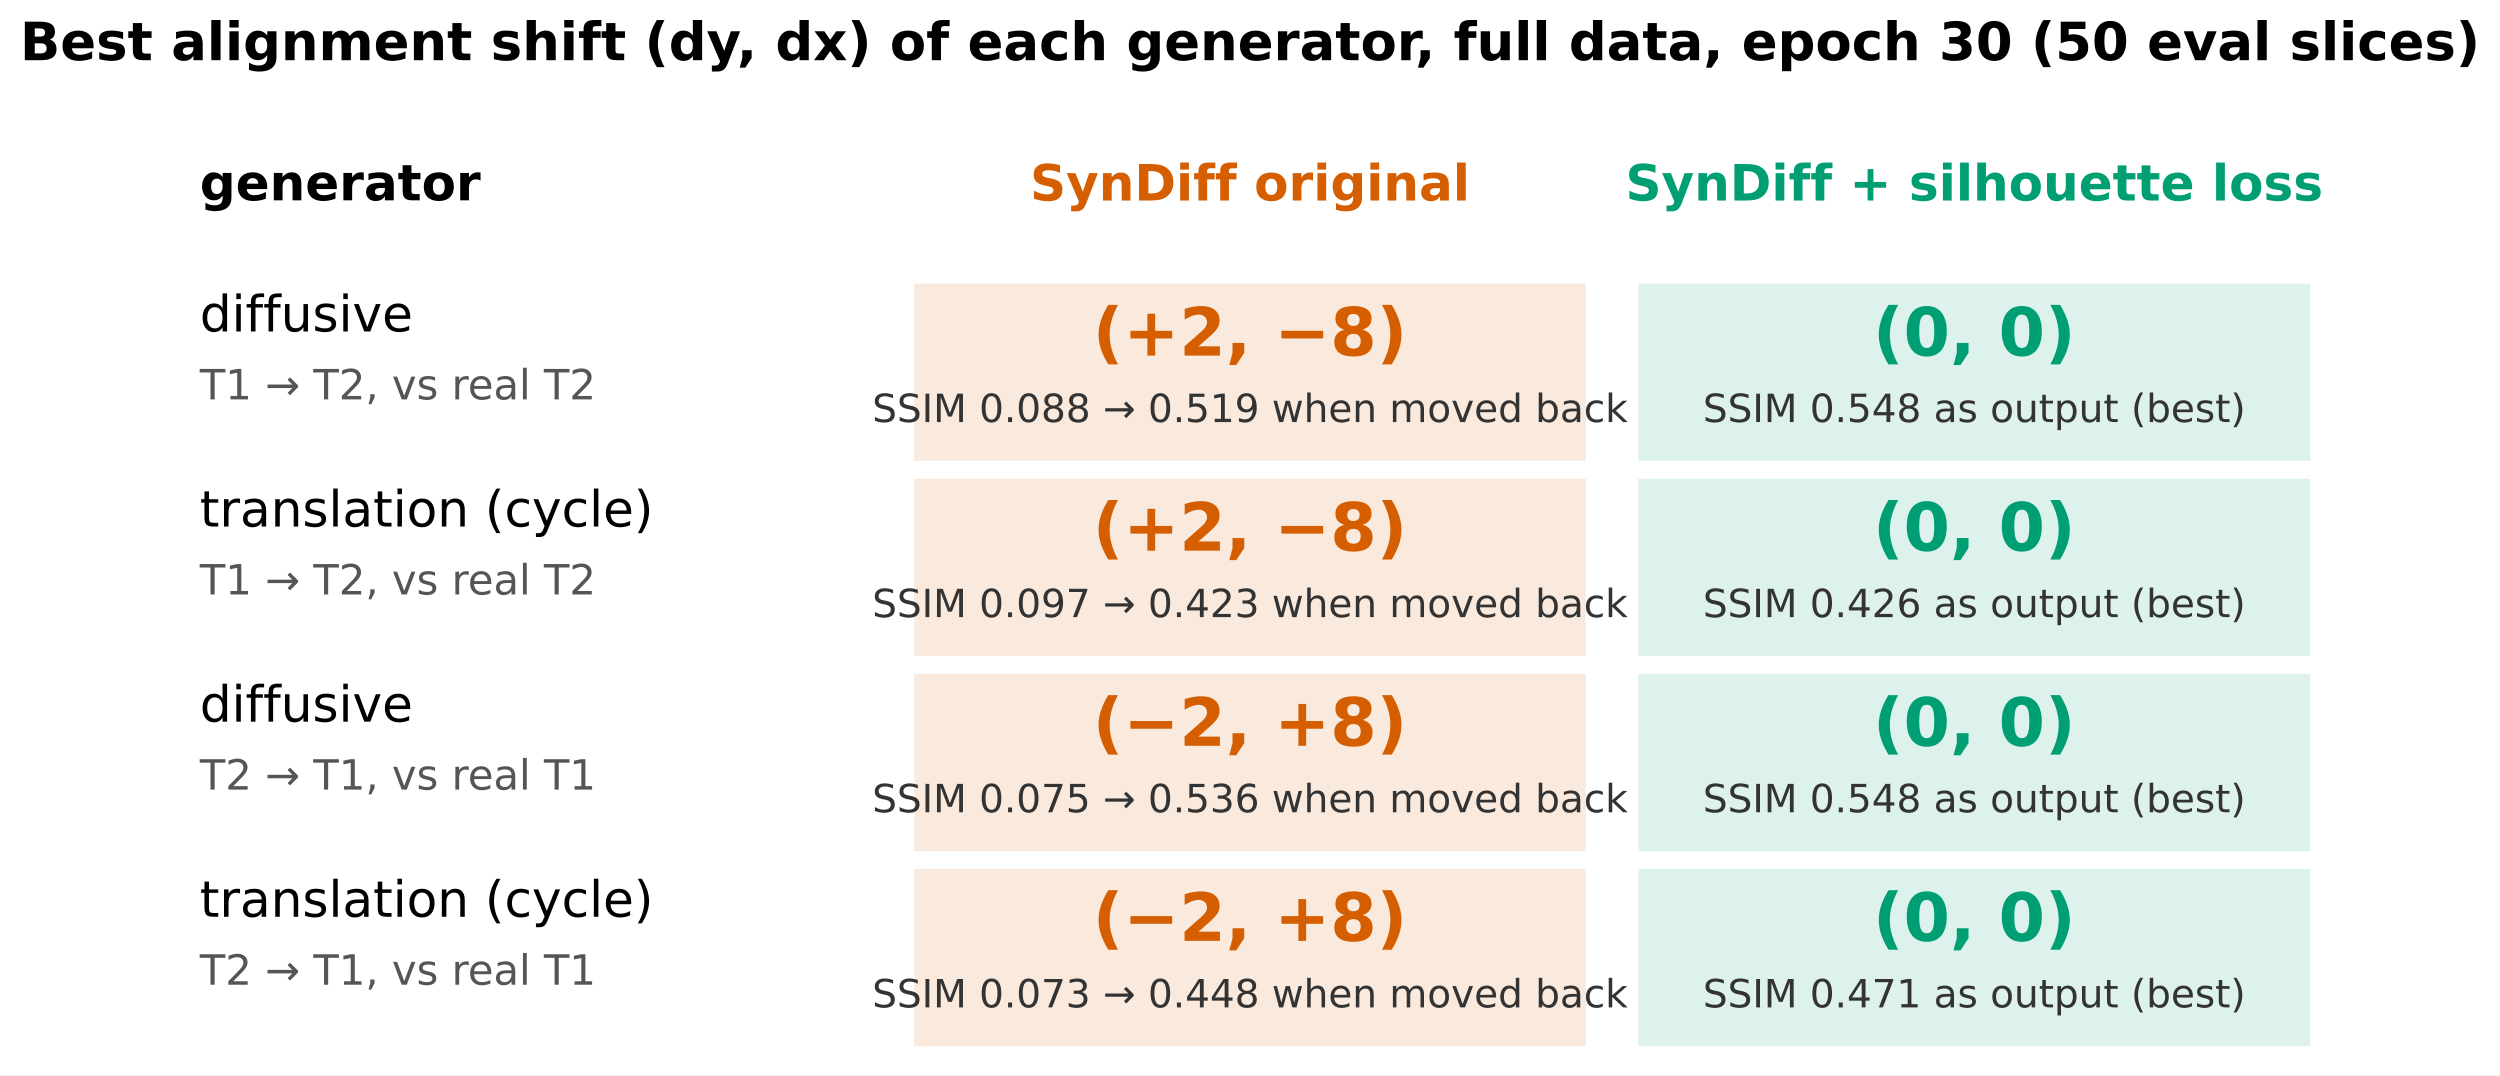
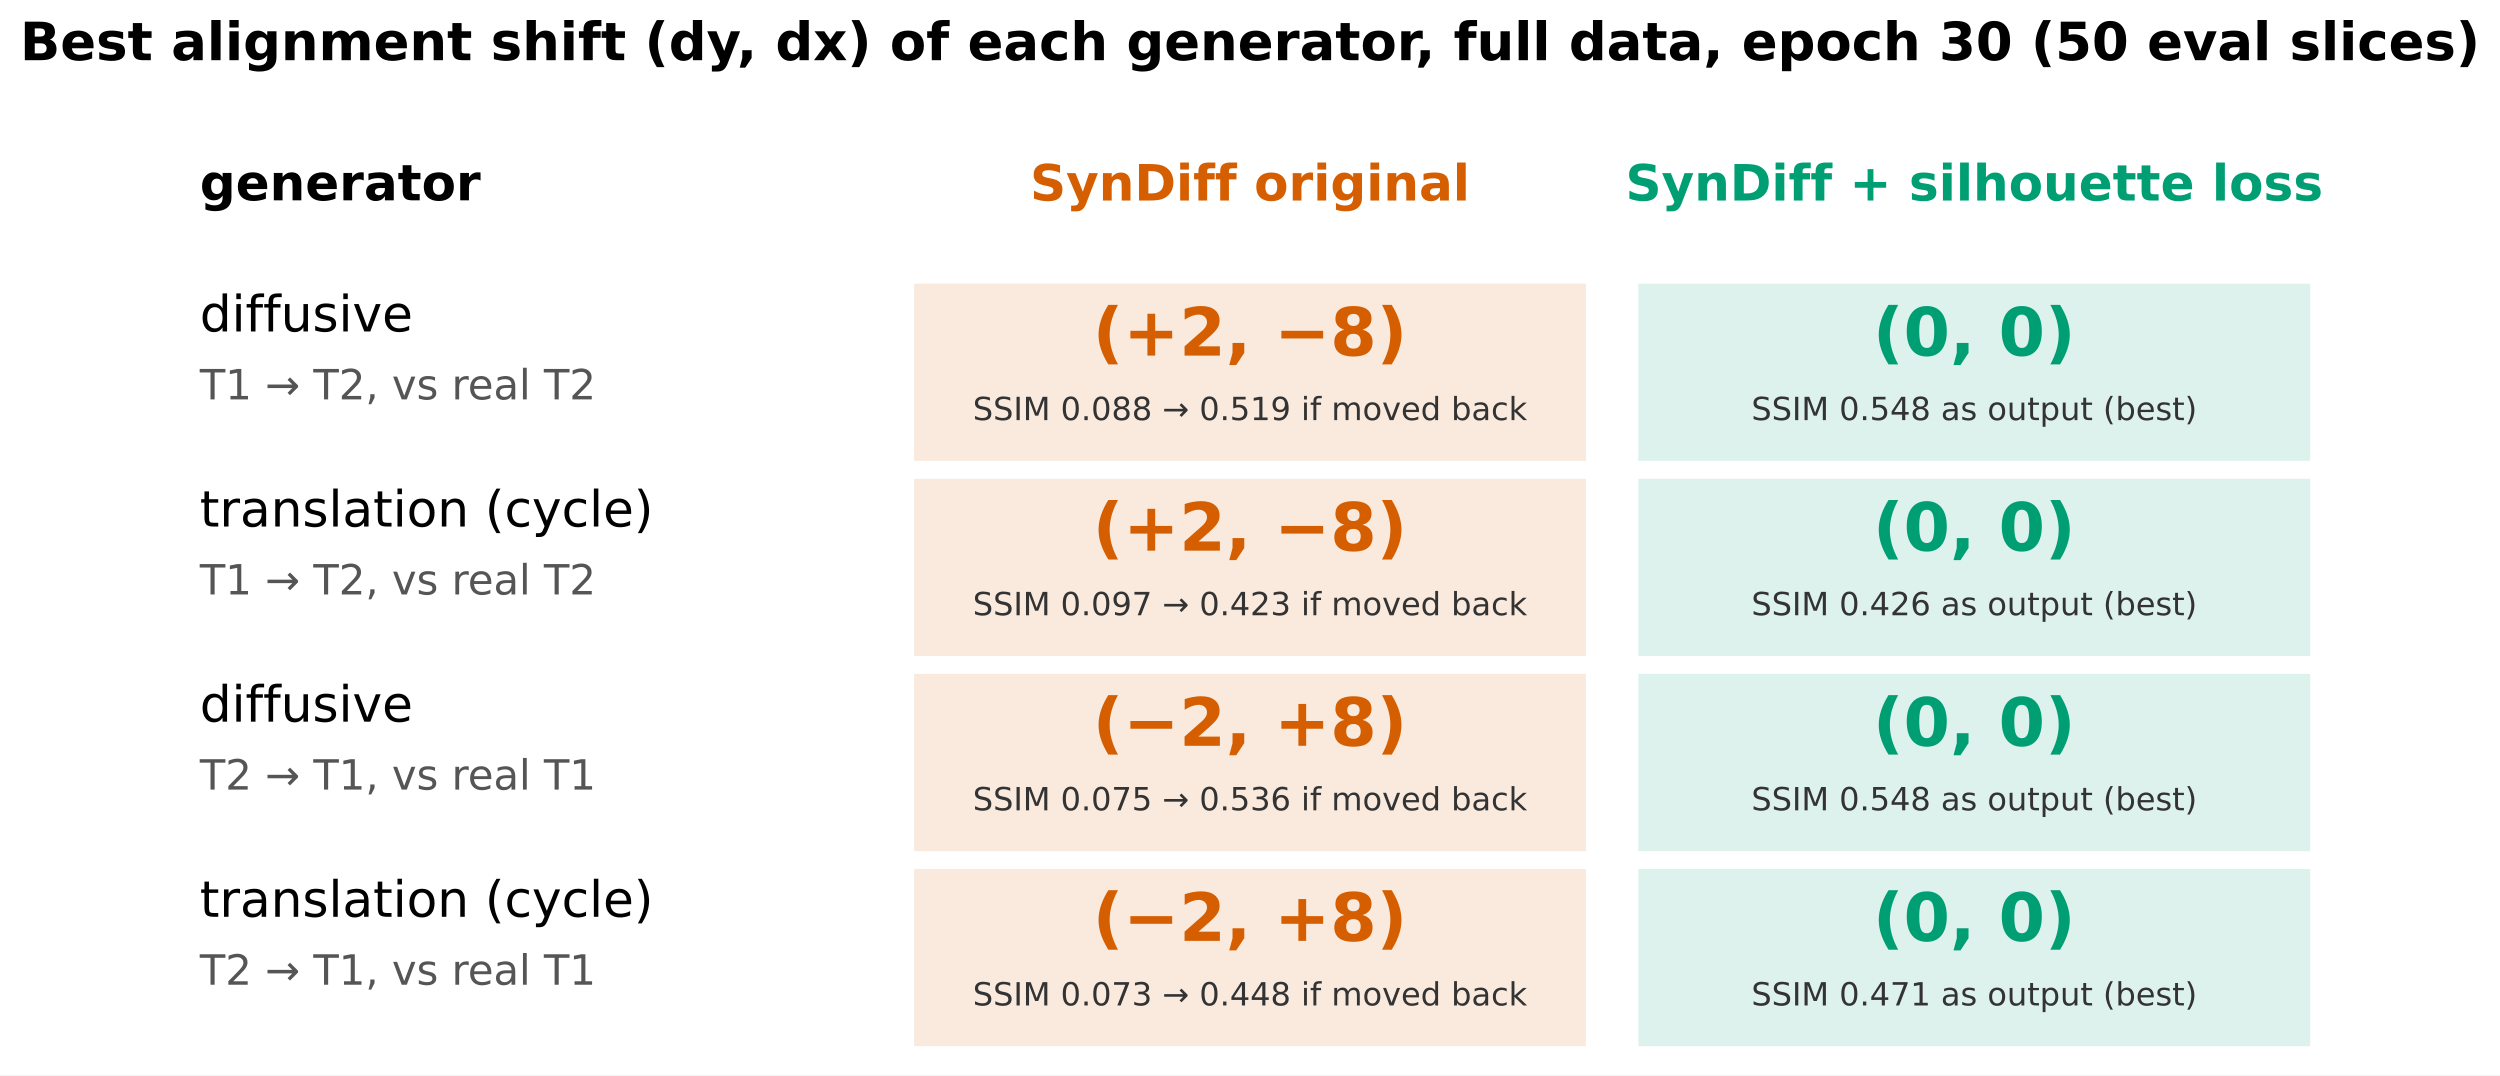
<svg xmlns="http://www.w3.org/2000/svg" width="898.838pt" height="386.565pt" viewBox="0 0 898.838 386.565" version="1.1">
  <defs>
    <style type="text/css">*{stroke-linejoin: round; stroke-linecap: butt}</style>
  </defs>
  <g id="figure_1">
    <g id="patch_1">
      <path d="M 0 386.565  L 898.838 386.565  L 898.838 0  L 0 0  z " style="fill: #ffffff" />
    </g>
    <g id="axes_1">
      <g id="patch_2">
-         <path d="M 329.635 102.98  L 569.203 102.98  L 569.203 164.71  L 329.635 164.71  z " clip-path="url(#p0c4f8c1696)" style="fill: #d55e00; opacity: 0.13; stroke: #d55e00; stroke-width: 2; stroke-linejoin: miter" />
+         <path d="M 329.635 102.98  L 569.203 102.98  L 569.203 164.71  L 329.635 164.71  z " clip-path="url(#pae83b56c59)" style="fill: #d55e00; opacity: 0.13; stroke: #d55e00; stroke-width: 2; stroke-linejoin: miter" />
      </g>
      <g id="patch_3">
-         <path d="M 590.035 102.98  L 829.603 102.98  L 829.603 164.71  L 590.035 164.71  z " clip-path="url(#p0c4f8c1696)" style="fill: #009e73; opacity: 0.13; stroke: #009e73; stroke-width: 2; stroke-linejoin: miter" />
+         <path d="M 590.035 102.98  L 829.603 102.98  L 829.603 164.71  L 590.035 164.71  z " clip-path="url(#pae83b56c59)" style="fill: #009e73; opacity: 0.13; stroke: #009e73; stroke-width: 2; stroke-linejoin: miter" />
      </g>
      <g id="patch_4">
-         <path d="M 329.635 173.128  L 569.203 173.128  L 569.203 234.859  L 329.635 234.859  z " clip-path="url(#p0c4f8c1696)" style="fill: #d55e00; opacity: 0.13; stroke: #d55e00; stroke-width: 2; stroke-linejoin: miter" />
+         <path d="M 329.635 173.128  L 569.203 173.128  L 569.203 234.859  L 329.635 234.859  z " clip-path="url(#pae83b56c59)" style="fill: #d55e00; opacity: 0.13; stroke: #d55e00; stroke-width: 2; stroke-linejoin: miter" />
      </g>
      <g id="patch_5">
-         <path d="M 590.035 173.128  L 829.603 173.128  L 829.603 234.859  L 590.035 234.859  z " clip-path="url(#p0c4f8c1696)" style="fill: #009e73; opacity: 0.13; stroke: #009e73; stroke-width: 2; stroke-linejoin: miter" />
+         <path d="M 590.035 173.128  L 829.603 173.128  L 829.603 234.859  L 590.035 234.859  z " clip-path="url(#pae83b56c59)" style="fill: #009e73; opacity: 0.13; stroke: #009e73; stroke-width: 2; stroke-linejoin: miter" />
      </g>
      <g id="patch_6">
-         <path d="M 329.635 243.277  L 569.203 243.277  L 569.203 305.008  L 329.635 305.008  z " clip-path="url(#p0c4f8c1696)" style="fill: #d55e00; opacity: 0.13; stroke: #d55e00; stroke-width: 2; stroke-linejoin: miter" />
+         <path d="M 329.635 243.277  L 569.203 243.277  L 569.203 305.008  L 329.635 305.008  z " clip-path="url(#pae83b56c59)" style="fill: #d55e00; opacity: 0.13; stroke: #d55e00; stroke-width: 2; stroke-linejoin: miter" />
      </g>
      <g id="patch_7">
-         <path d="M 590.035 243.277  L 829.603 243.277  L 829.603 305.008  L 590.035 305.008  z " clip-path="url(#p0c4f8c1696)" style="fill: #009e73; opacity: 0.13; stroke: #009e73; stroke-width: 2; stroke-linejoin: miter" />
+         <path d="M 590.035 243.277  L 829.603 243.277  L 829.603 305.008  L 590.035 305.008  z " clip-path="url(#pae83b56c59)" style="fill: #009e73; opacity: 0.13; stroke: #009e73; stroke-width: 2; stroke-linejoin: miter" />
      </g>
      <g id="patch_8">
-         <path d="M 329.635 313.425  L 569.203 313.425  L 569.203 375.156  L 329.635 375.156  z " clip-path="url(#p0c4f8c1696)" style="fill: #d55e00; opacity: 0.13; stroke: #d55e00; stroke-width: 2; stroke-linejoin: miter" />
+         <path d="M 329.635 313.425  L 569.203 313.425  L 569.203 375.156  L 329.635 375.156  z " clip-path="url(#pae83b56c59)" style="fill: #d55e00; opacity: 0.13; stroke: #d55e00; stroke-width: 2; stroke-linejoin: miter" />
      </g>
      <g id="patch_9">
-         <path d="M 590.035 313.425  L 829.603 313.425  L 829.603 375.156  L 590.035 375.156  z " clip-path="url(#p0c4f8c1696)" style="fill: #009e73; opacity: 0.13; stroke: #009e73; stroke-width: 2; stroke-linejoin: miter" />
+         <path d="M 590.035 313.425  L 829.603 313.425  L 829.603 375.156  L 590.035 375.156  z " clip-path="url(#pae83b56c59)" style="fill: #009e73; opacity: 0.13; stroke: #009e73; stroke-width: 2; stroke-linejoin: miter" />
      </g>
      <g id="text_1">
        <text style="font-weight: 700; font-size: 18px; font-family: 'DejaVu Sans', 'Bitstream Vera Sans', 'Computer Modern Sans Serif', 'Lucida Grande', 'Verdana', 'Geneva', 'Lucid', 'Arial', 'Helvetica', 'Avant Garde', sans-serif; text-anchor: start" x="71.839" y="72.03" transform="rotate(-0 71.83906 72.03014)">generator</text>
      </g>
      <g id="text_2">
        <text style="font-weight: 700; font-size: 18px; font-family: 'DejaVu Sans', 'Bitstream Vera Sans', 'Computer Modern Sans Serif', 'Lucida Grande', 'Verdana', 'Geneva', 'Lucid', 'Arial', 'Helvetica', 'Avant Garde', sans-serif; text-anchor: middle; fill: #d55e00" x="449.419" y="72.1" transform="rotate(-0 449.4191 72.10045)">SynDiff original</text>
      </g>
      <g id="text_3">
        <text style="font-weight: 700; font-size: 18px; font-family: 'DejaVu Sans', 'Bitstream Vera Sans', 'Computer Modern Sans Serif', 'Lucida Grande', 'Verdana', 'Geneva', 'Lucid', 'Arial', 'Helvetica', 'Avant Garde', sans-serif; text-anchor: middle; fill: #009e73" x="709.819" y="72.1" transform="rotate(-0 709.8191 72.10045)">SynDiff + silhouette loss</text>
      </g>
      <g id="text_4">
        <text style="font-size: 18px; font-family: 'DejaVu Sans', 'Bitstream Vera Sans', 'Computer Modern Sans Serif', 'Lucida Grande', 'Verdana', 'Geneva', 'Lucid', 'Arial', 'Helvetica', 'Avant Garde', sans-serif; text-anchor: start" x="71.839" y="119.17" transform="rotate(-0 71.83906 119.1703)">diffusive</text>
      </g>
      <g id="text_5">
        <text style="font-size: 15px; font-family: 'DejaVu Sans', 'Bitstream Vera Sans', 'Computer Modern Sans Serif', 'Lucida Grande', 'Verdana', 'Geneva', 'Lucid', 'Arial', 'Helvetica', 'Avant Garde', sans-serif; text-anchor: start; fill: #555555" x="71.839" y="143.596" transform="rotate(-0 71.83906 143.596)">T1 → T2, vs real T2</text>
      </g>
      <g id="text_6">
        <text style="font-weight: 700; font-size: 24px; font-family: 'DejaVu Sans', 'Bitstream Vera Sans', 'Computer Modern Sans Serif', 'Lucida Grande', 'Verdana', 'Geneva', 'Lucid', 'Arial', 'Helvetica', 'Avant Garde', sans-serif; text-anchor: middle; fill: #d55e00" x="449.419" y="127.841" transform="rotate(-0 449.4191 127.8408)">(+2, −8)</text>
      </g>
      <g id="text_7">
-         <text style="font-size: 14px; font-family: 'DejaVu Sans', 'Bitstream Vera Sans', 'Computer Modern Sans Serif', 'Lucida Grande', 'Verdana', 'Geneva', 'Lucid', 'Arial', 'Helvetica', 'Avant Garde', sans-serif; text-anchor: middle; fill: #333333" x="449.419" y="151.738" transform="rotate(-0 449.4191 151.7379)">SSIM 0.088 → 0.519 when moved back</text>
+         <text style="font-size: 11.5px; font-family: 'DejaVu Sans', 'Bitstream Vera Sans', 'Computer Modern Sans Serif', 'Lucida Grande', 'Verdana', 'Geneva', 'Lucid', 'Arial', 'Helvetica', 'Avant Garde', sans-serif; text-anchor: middle; fill: #333333" x="449.419" y="151.048" transform="rotate(-0 449.4191 151.048)">SSIM 0.088 → 0.519 if moved back</text>
      </g>
      <g id="text_8">
        <text style="font-weight: 700; font-size: 24px; font-family: 'DejaVu Sans', 'Bitstream Vera Sans', 'Computer Modern Sans Serif', 'Lucida Grande', 'Verdana', 'Geneva', 'Lucid', 'Arial', 'Helvetica', 'Avant Garde', sans-serif; text-anchor: middle; fill: #009e73" x="709.819" y="127.841" transform="rotate(-0 709.8191 127.8408)">(0, 0)</text>
      </g>
      <g id="text_9">
-         <text style="font-size: 14px; font-family: 'DejaVu Sans', 'Bitstream Vera Sans', 'Computer Modern Sans Serif', 'Lucida Grande', 'Verdana', 'Geneva', 'Lucid', 'Arial', 'Helvetica', 'Avant Garde', sans-serif; text-anchor: middle; fill: #333333" x="709.819" y="151.738" transform="rotate(-0 709.8191 151.7379)">SSIM 0.548 as output (best)</text>
+         <text style="font-size: 11.5px; font-family: 'DejaVu Sans', 'Bitstream Vera Sans', 'Computer Modern Sans Serif', 'Lucida Grande', 'Verdana', 'Geneva', 'Lucid', 'Arial', 'Helvetica', 'Avant Garde', sans-serif; text-anchor: middle; fill: #333333" x="709.819" y="151.048" transform="rotate(-0 709.8191 151.048)">SSIM 0.548 as output (best)</text>
      </g>
      <g id="text_10">
        <text style="font-size: 18px; font-family: 'DejaVu Sans', 'Bitstream Vera Sans', 'Computer Modern Sans Serif', 'Lucida Grande', 'Verdana', 'Geneva', 'Lucid', 'Arial', 'Helvetica', 'Avant Garde', sans-serif; text-anchor: start" x="71.839" y="189.319" transform="rotate(-0 71.83906 189.3189)">translation (cycle)</text>
      </g>
      <g id="text_11">
        <text style="font-size: 15px; font-family: 'DejaVu Sans', 'Bitstream Vera Sans', 'Computer Modern Sans Serif', 'Lucida Grande', 'Verdana', 'Geneva', 'Lucid', 'Arial', 'Helvetica', 'Avant Garde', sans-serif; text-anchor: start; fill: #555555" x="71.839" y="213.745" transform="rotate(-0 71.83906 213.7446)">T1 → T2, vs real T2</text>
      </g>
      <g id="text_12">
        <text style="font-weight: 700; font-size: 24px; font-family: 'DejaVu Sans', 'Bitstream Vera Sans', 'Computer Modern Sans Serif', 'Lucida Grande', 'Verdana', 'Geneva', 'Lucid', 'Arial', 'Helvetica', 'Avant Garde', sans-serif; text-anchor: middle; fill: #d55e00" x="449.419" y="197.989" transform="rotate(-0 449.4191 197.9894)">(+2, −8)</text>
      </g>
      <g id="text_13">
-         <text style="font-size: 14px; font-family: 'DejaVu Sans', 'Bitstream Vera Sans', 'Computer Modern Sans Serif', 'Lucida Grande', 'Verdana', 'Geneva', 'Lucid', 'Arial', 'Helvetica', 'Avant Garde', sans-serif; text-anchor: middle; fill: #333333" x="449.419" y="221.886" transform="rotate(-0 449.4191 221.8864)">SSIM 0.097 → 0.423 when moved back</text>
+         <text style="font-size: 11.5px; font-family: 'DejaVu Sans', 'Bitstream Vera Sans', 'Computer Modern Sans Serif', 'Lucida Grande', 'Verdana', 'Geneva', 'Lucid', 'Arial', 'Helvetica', 'Avant Garde', sans-serif; text-anchor: middle; fill: #333333" x="449.419" y="221.197" transform="rotate(-0 449.4191 221.1966)">SSIM 0.097 → 0.423 if moved back</text>
      </g>
      <g id="text_14">
        <text style="font-weight: 700; font-size: 24px; font-family: 'DejaVu Sans', 'Bitstream Vera Sans', 'Computer Modern Sans Serif', 'Lucida Grande', 'Verdana', 'Geneva', 'Lucid', 'Arial', 'Helvetica', 'Avant Garde', sans-serif; text-anchor: middle; fill: #009e73" x="709.819" y="197.989" transform="rotate(-0 709.8191 197.9894)">(0, 0)</text>
      </g>
      <g id="text_15">
-         <text style="font-size: 14px; font-family: 'DejaVu Sans', 'Bitstream Vera Sans', 'Computer Modern Sans Serif', 'Lucida Grande', 'Verdana', 'Geneva', 'Lucid', 'Arial', 'Helvetica', 'Avant Garde', sans-serif; text-anchor: middle; fill: #333333" x="709.819" y="221.886" transform="rotate(-0 709.8191 221.8864)">SSIM 0.426 as output (best)</text>
+         <text style="font-size: 11.5px; font-family: 'DejaVu Sans', 'Bitstream Vera Sans', 'Computer Modern Sans Serif', 'Lucida Grande', 'Verdana', 'Geneva', 'Lucid', 'Arial', 'Helvetica', 'Avant Garde', sans-serif; text-anchor: middle; fill: #333333" x="709.819" y="221.197" transform="rotate(-0 709.8191 221.1966)">SSIM 0.426 as output (best)</text>
      </g>
      <g id="text_16">
        <text style="font-size: 18px; font-family: 'DejaVu Sans', 'Bitstream Vera Sans', 'Computer Modern Sans Serif', 'Lucida Grande', 'Verdana', 'Geneva', 'Lucid', 'Arial', 'Helvetica', 'Avant Garde', sans-serif; text-anchor: start" x="71.839" y="259.467" transform="rotate(-0 71.83906 259.4674)">diffusive</text>
      </g>
      <g id="text_17">
        <text style="font-size: 15px; font-family: 'DejaVu Sans', 'Bitstream Vera Sans', 'Computer Modern Sans Serif', 'Lucida Grande', 'Verdana', 'Geneva', 'Lucid', 'Arial', 'Helvetica', 'Avant Garde', sans-serif; text-anchor: start; fill: #555555" x="71.839" y="283.893" transform="rotate(-0 71.83906 283.8931)">T2 → T1, vs real T1</text>
      </g>
      <g id="text_18">
        <text style="font-weight: 700; font-size: 24px; font-family: 'DejaVu Sans', 'Bitstream Vera Sans', 'Computer Modern Sans Serif', 'Lucida Grande', 'Verdana', 'Geneva', 'Lucid', 'Arial', 'Helvetica', 'Avant Garde', sans-serif; text-anchor: middle; fill: #d55e00" x="449.419" y="268.138" transform="rotate(-0 449.4191 268.1379)">(−2, +8)</text>
      </g>
      <g id="text_19">
-         <text style="font-size: 14px; font-family: 'DejaVu Sans', 'Bitstream Vera Sans', 'Computer Modern Sans Serif', 'Lucida Grande', 'Verdana', 'Geneva', 'Lucid', 'Arial', 'Helvetica', 'Avant Garde', sans-serif; text-anchor: middle; fill: #333333" x="449.419" y="292.035" transform="rotate(-0 449.4191 292.035)">SSIM 0.075 → 0.536 when moved back</text>
+         <text style="font-size: 11.5px; font-family: 'DejaVu Sans', 'Bitstream Vera Sans', 'Computer Modern Sans Serif', 'Lucida Grande', 'Verdana', 'Geneva', 'Lucid', 'Arial', 'Helvetica', 'Avant Garde', sans-serif; text-anchor: middle; fill: #333333" x="449.419" y="291.345" transform="rotate(-0 449.4191 291.3452)">SSIM 0.075 → 0.536 if moved back</text>
      </g>
      <g id="text_20">
        <text style="font-weight: 700; font-size: 24px; font-family: 'DejaVu Sans', 'Bitstream Vera Sans', 'Computer Modern Sans Serif', 'Lucida Grande', 'Verdana', 'Geneva', 'Lucid', 'Arial', 'Helvetica', 'Avant Garde', sans-serif; text-anchor: middle; fill: #009e73" x="709.819" y="268.138" transform="rotate(-0 709.8191 268.1379)">(0, 0)</text>
      </g>
      <g id="text_21">
-         <text style="font-size: 14px; font-family: 'DejaVu Sans', 'Bitstream Vera Sans', 'Computer Modern Sans Serif', 'Lucida Grande', 'Verdana', 'Geneva', 'Lucid', 'Arial', 'Helvetica', 'Avant Garde', sans-serif; text-anchor: middle; fill: #333333" x="709.819" y="292.035" transform="rotate(-0 709.8191 292.035)">SSIM 0.548 as output (best)</text>
+         <text style="font-size: 11.5px; font-family: 'DejaVu Sans', 'Bitstream Vera Sans', 'Computer Modern Sans Serif', 'Lucida Grande', 'Verdana', 'Geneva', 'Lucid', 'Arial', 'Helvetica', 'Avant Garde', sans-serif; text-anchor: middle; fill: #333333" x="709.819" y="291.345" transform="rotate(-0 709.8191 291.3452)">SSIM 0.548 as output (best)</text>
      </g>
      <g id="text_22">
        <text style="font-size: 18px; font-family: 'DejaVu Sans', 'Bitstream Vera Sans', 'Computer Modern Sans Serif', 'Lucida Grande', 'Verdana', 'Geneva', 'Lucid', 'Arial', 'Helvetica', 'Avant Garde', sans-serif; text-anchor: start" x="71.839" y="329.616" transform="rotate(-0 71.83906 329.616)">translation (cycle)</text>
      </g>
      <g id="text_23">
        <text style="font-size: 15px; font-family: 'DejaVu Sans', 'Bitstream Vera Sans', 'Computer Modern Sans Serif', 'Lucida Grande', 'Verdana', 'Geneva', 'Lucid', 'Arial', 'Helvetica', 'Avant Garde', sans-serif; text-anchor: start; fill: #555555" x="71.839" y="354.042" transform="rotate(-0 71.83906 354.0417)">T2 → T1, vs real T1</text>
      </g>
      <g id="text_24">
        <text style="font-weight: 700; font-size: 24px; font-family: 'DejaVu Sans', 'Bitstream Vera Sans', 'Computer Modern Sans Serif', 'Lucida Grande', 'Verdana', 'Geneva', 'Lucid', 'Arial', 'Helvetica', 'Avant Garde', sans-serif; text-anchor: middle; fill: #d55e00" x="449.419" y="338.287" transform="rotate(-0 449.4191 338.2865)">(−2, +8)</text>
      </g>
      <g id="text_25">
-         <text style="font-size: 14px; font-family: 'DejaVu Sans', 'Bitstream Vera Sans', 'Computer Modern Sans Serif', 'Lucida Grande', 'Verdana', 'Geneva', 'Lucid', 'Arial', 'Helvetica', 'Avant Garde', sans-serif; text-anchor: middle; fill: #333333" x="449.419" y="362.184" transform="rotate(-0 449.4191 362.1836)">SSIM 0.073 → 0.448 when moved back</text>
+         <text style="font-size: 11.5px; font-family: 'DejaVu Sans', 'Bitstream Vera Sans', 'Computer Modern Sans Serif', 'Lucida Grande', 'Verdana', 'Geneva', 'Lucid', 'Arial', 'Helvetica', 'Avant Garde', sans-serif; text-anchor: middle; fill: #333333" x="449.419" y="361.494" transform="rotate(-0 449.4191 361.4937)">SSIM 0.073 → 0.448 if moved back</text>
      </g>
      <g id="text_26">
        <text style="font-weight: 700; font-size: 24px; font-family: 'DejaVu Sans', 'Bitstream Vera Sans', 'Computer Modern Sans Serif', 'Lucida Grande', 'Verdana', 'Geneva', 'Lucid', 'Arial', 'Helvetica', 'Avant Garde', sans-serif; text-anchor: middle; fill: #009e73" x="709.819" y="338.287" transform="rotate(-0 709.8191 338.2865)">(0, 0)</text>
      </g>
      <g id="text_27">
-         <text style="font-size: 14px; font-family: 'DejaVu Sans', 'Bitstream Vera Sans', 'Computer Modern Sans Serif', 'Lucida Grande', 'Verdana', 'Geneva', 'Lucid', 'Arial', 'Helvetica', 'Avant Garde', sans-serif; text-anchor: middle; fill: #333333" x="709.819" y="362.184" transform="rotate(-0 709.8191 362.1836)">SSIM 0.471 as output (best)</text>
+         <text style="font-size: 11.5px; font-family: 'DejaVu Sans', 'Bitstream Vera Sans', 'Computer Modern Sans Serif', 'Lucida Grande', 'Verdana', 'Geneva', 'Lucid', 'Arial', 'Helvetica', 'Avant Garde', sans-serif; text-anchor: middle; fill: #333333" x="709.819" y="361.494" transform="rotate(-0 709.8191 361.4937)">SSIM 0.471 as output (best)</text>
      </g>
      <g id="text_28">
        <text style="font-weight: 700; font-size: 19px; font-family: 'DejaVu Sans', 'Bitstream Vera Sans', 'Computer Modern Sans Serif', 'Lucida Grande', 'Verdana', 'Geneva', 'Lucid', 'Arial', 'Helvetica', 'Avant Garde', sans-serif; text-anchor: middle" x="449.419" y="21.637" transform="rotate(-0 449.4191 21.63703)">Best alignment shift (dy, dx) of each generator, full data, epoch 30 (50 eval slices)</text>
      </g>
    </g>
  </g>
  <defs>
-     <clipPath id="p0c4f8c1696">
+     <clipPath id="pae83b56c59">
      <rect x="58.819" y="35.637" width="781.2" height="343.728" />
    </clipPath>
  </defs>
</svg>
